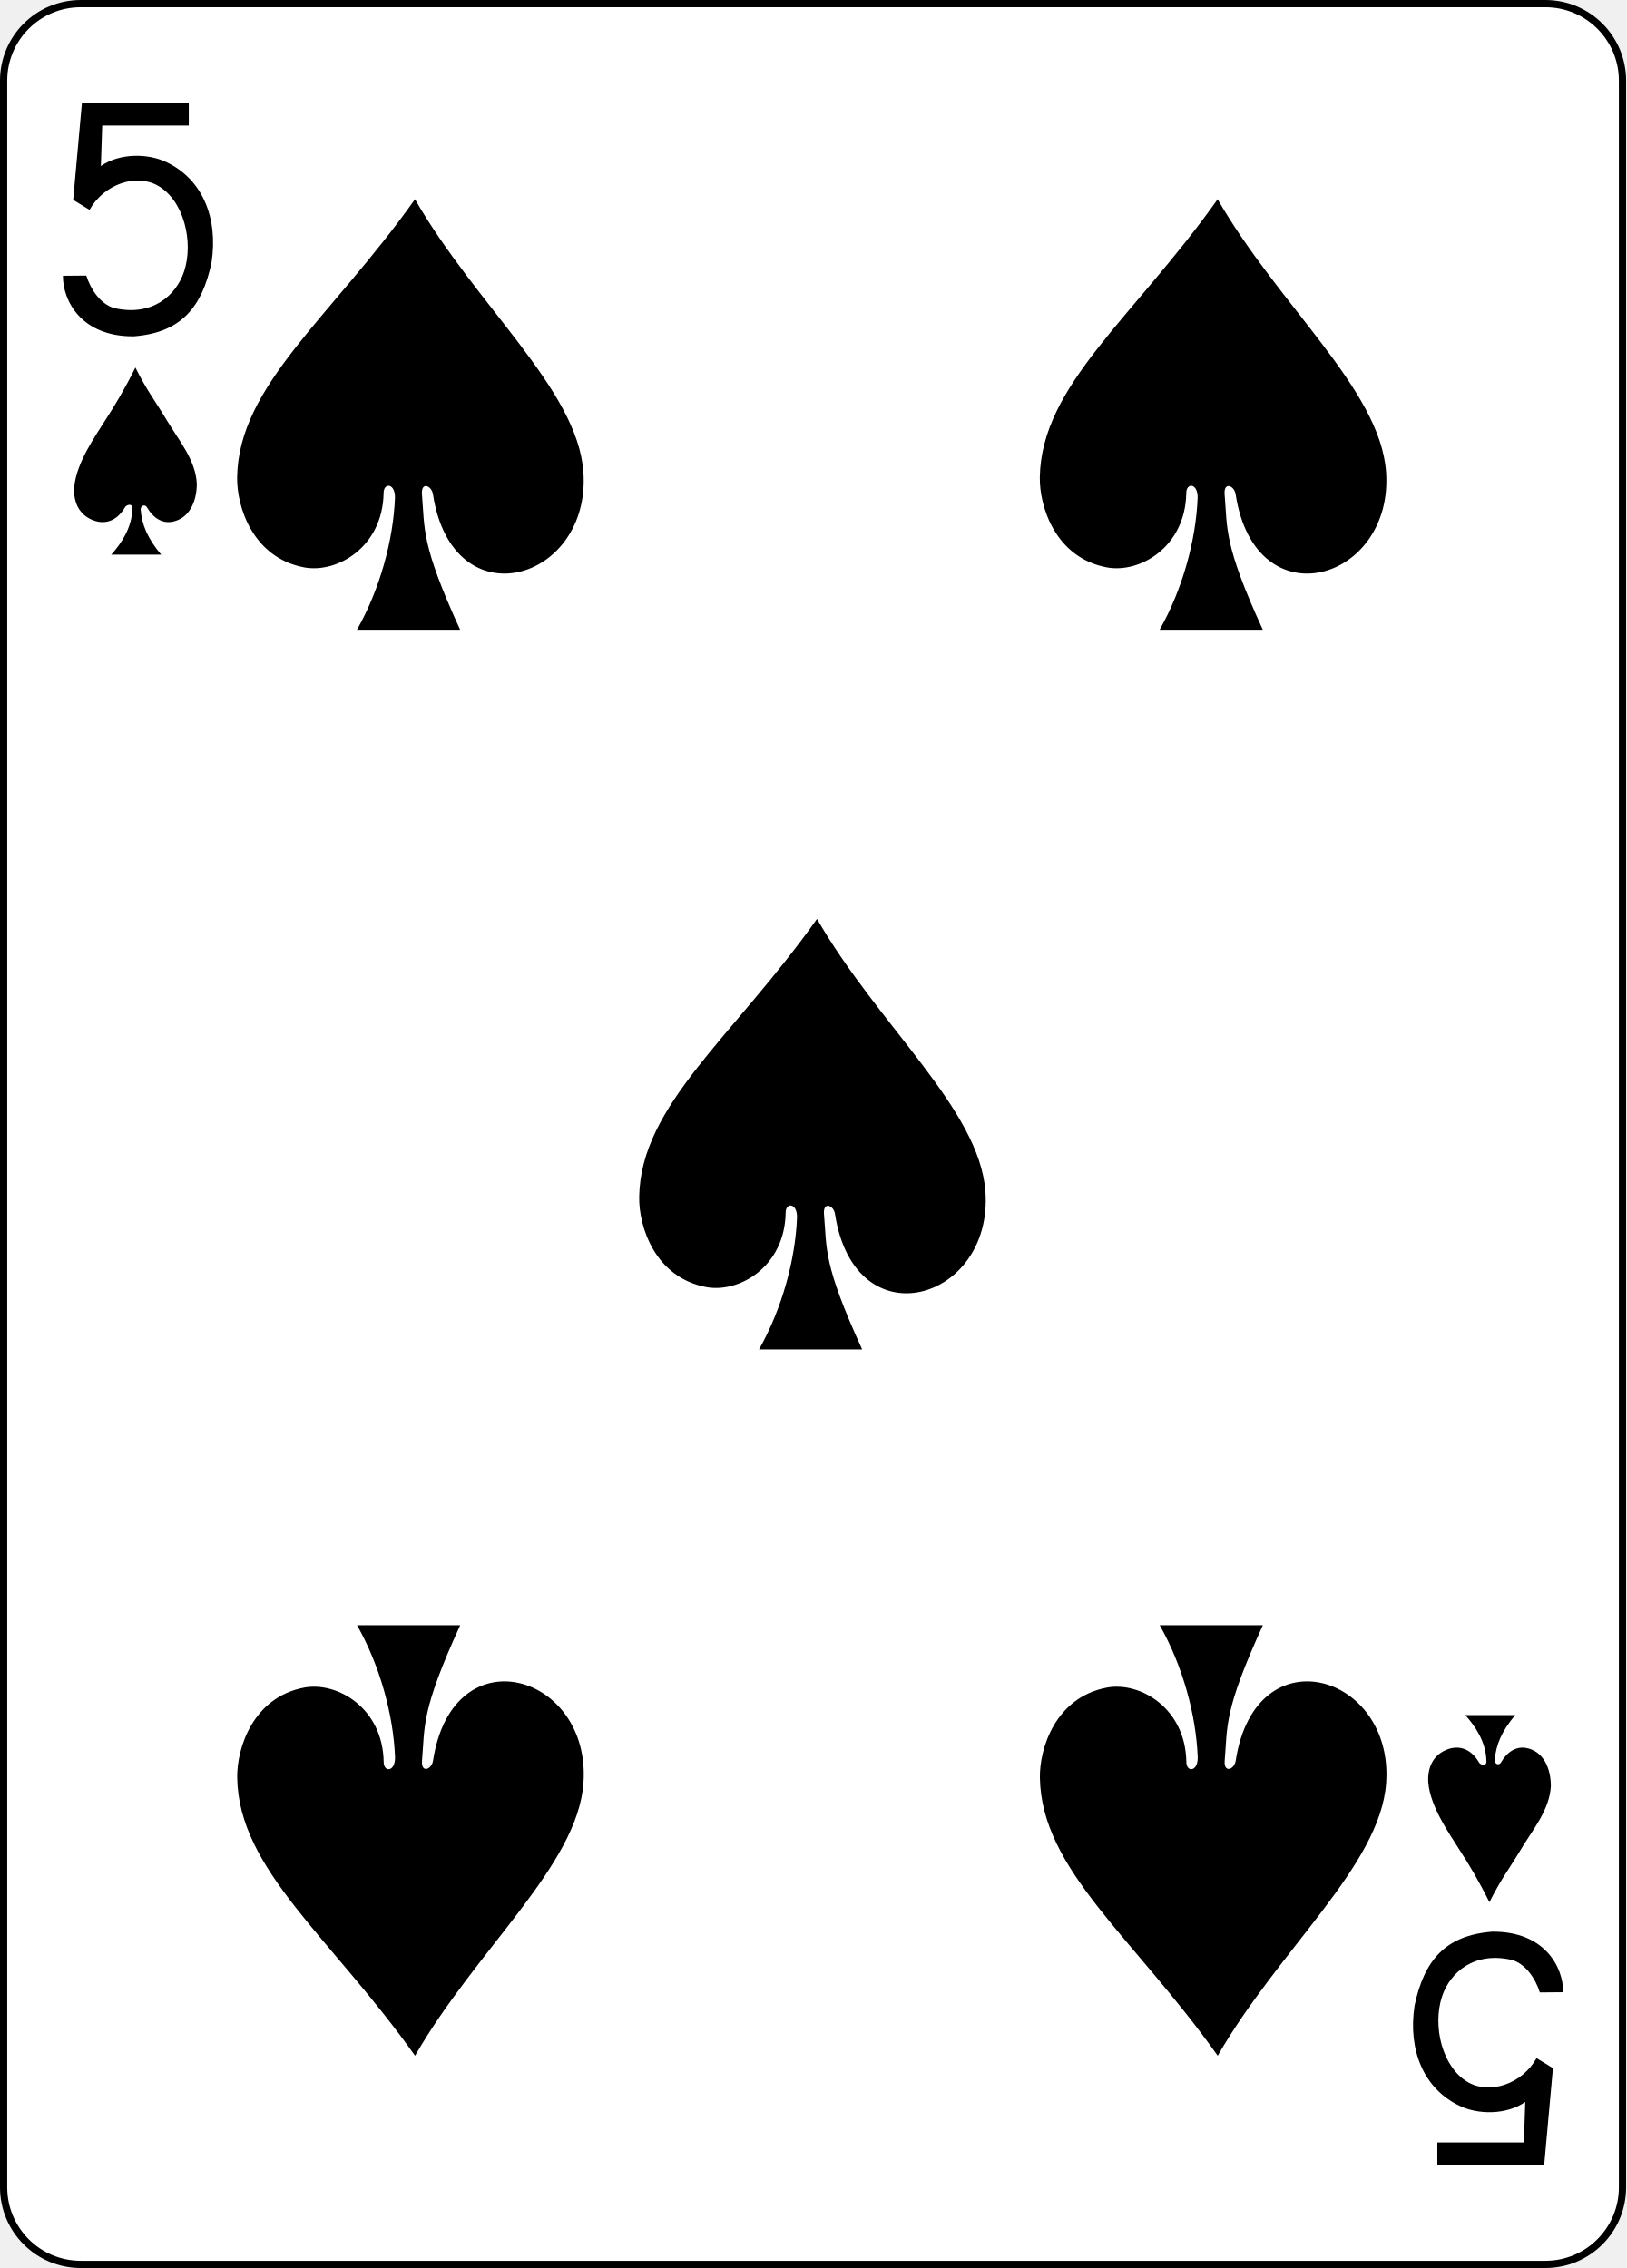
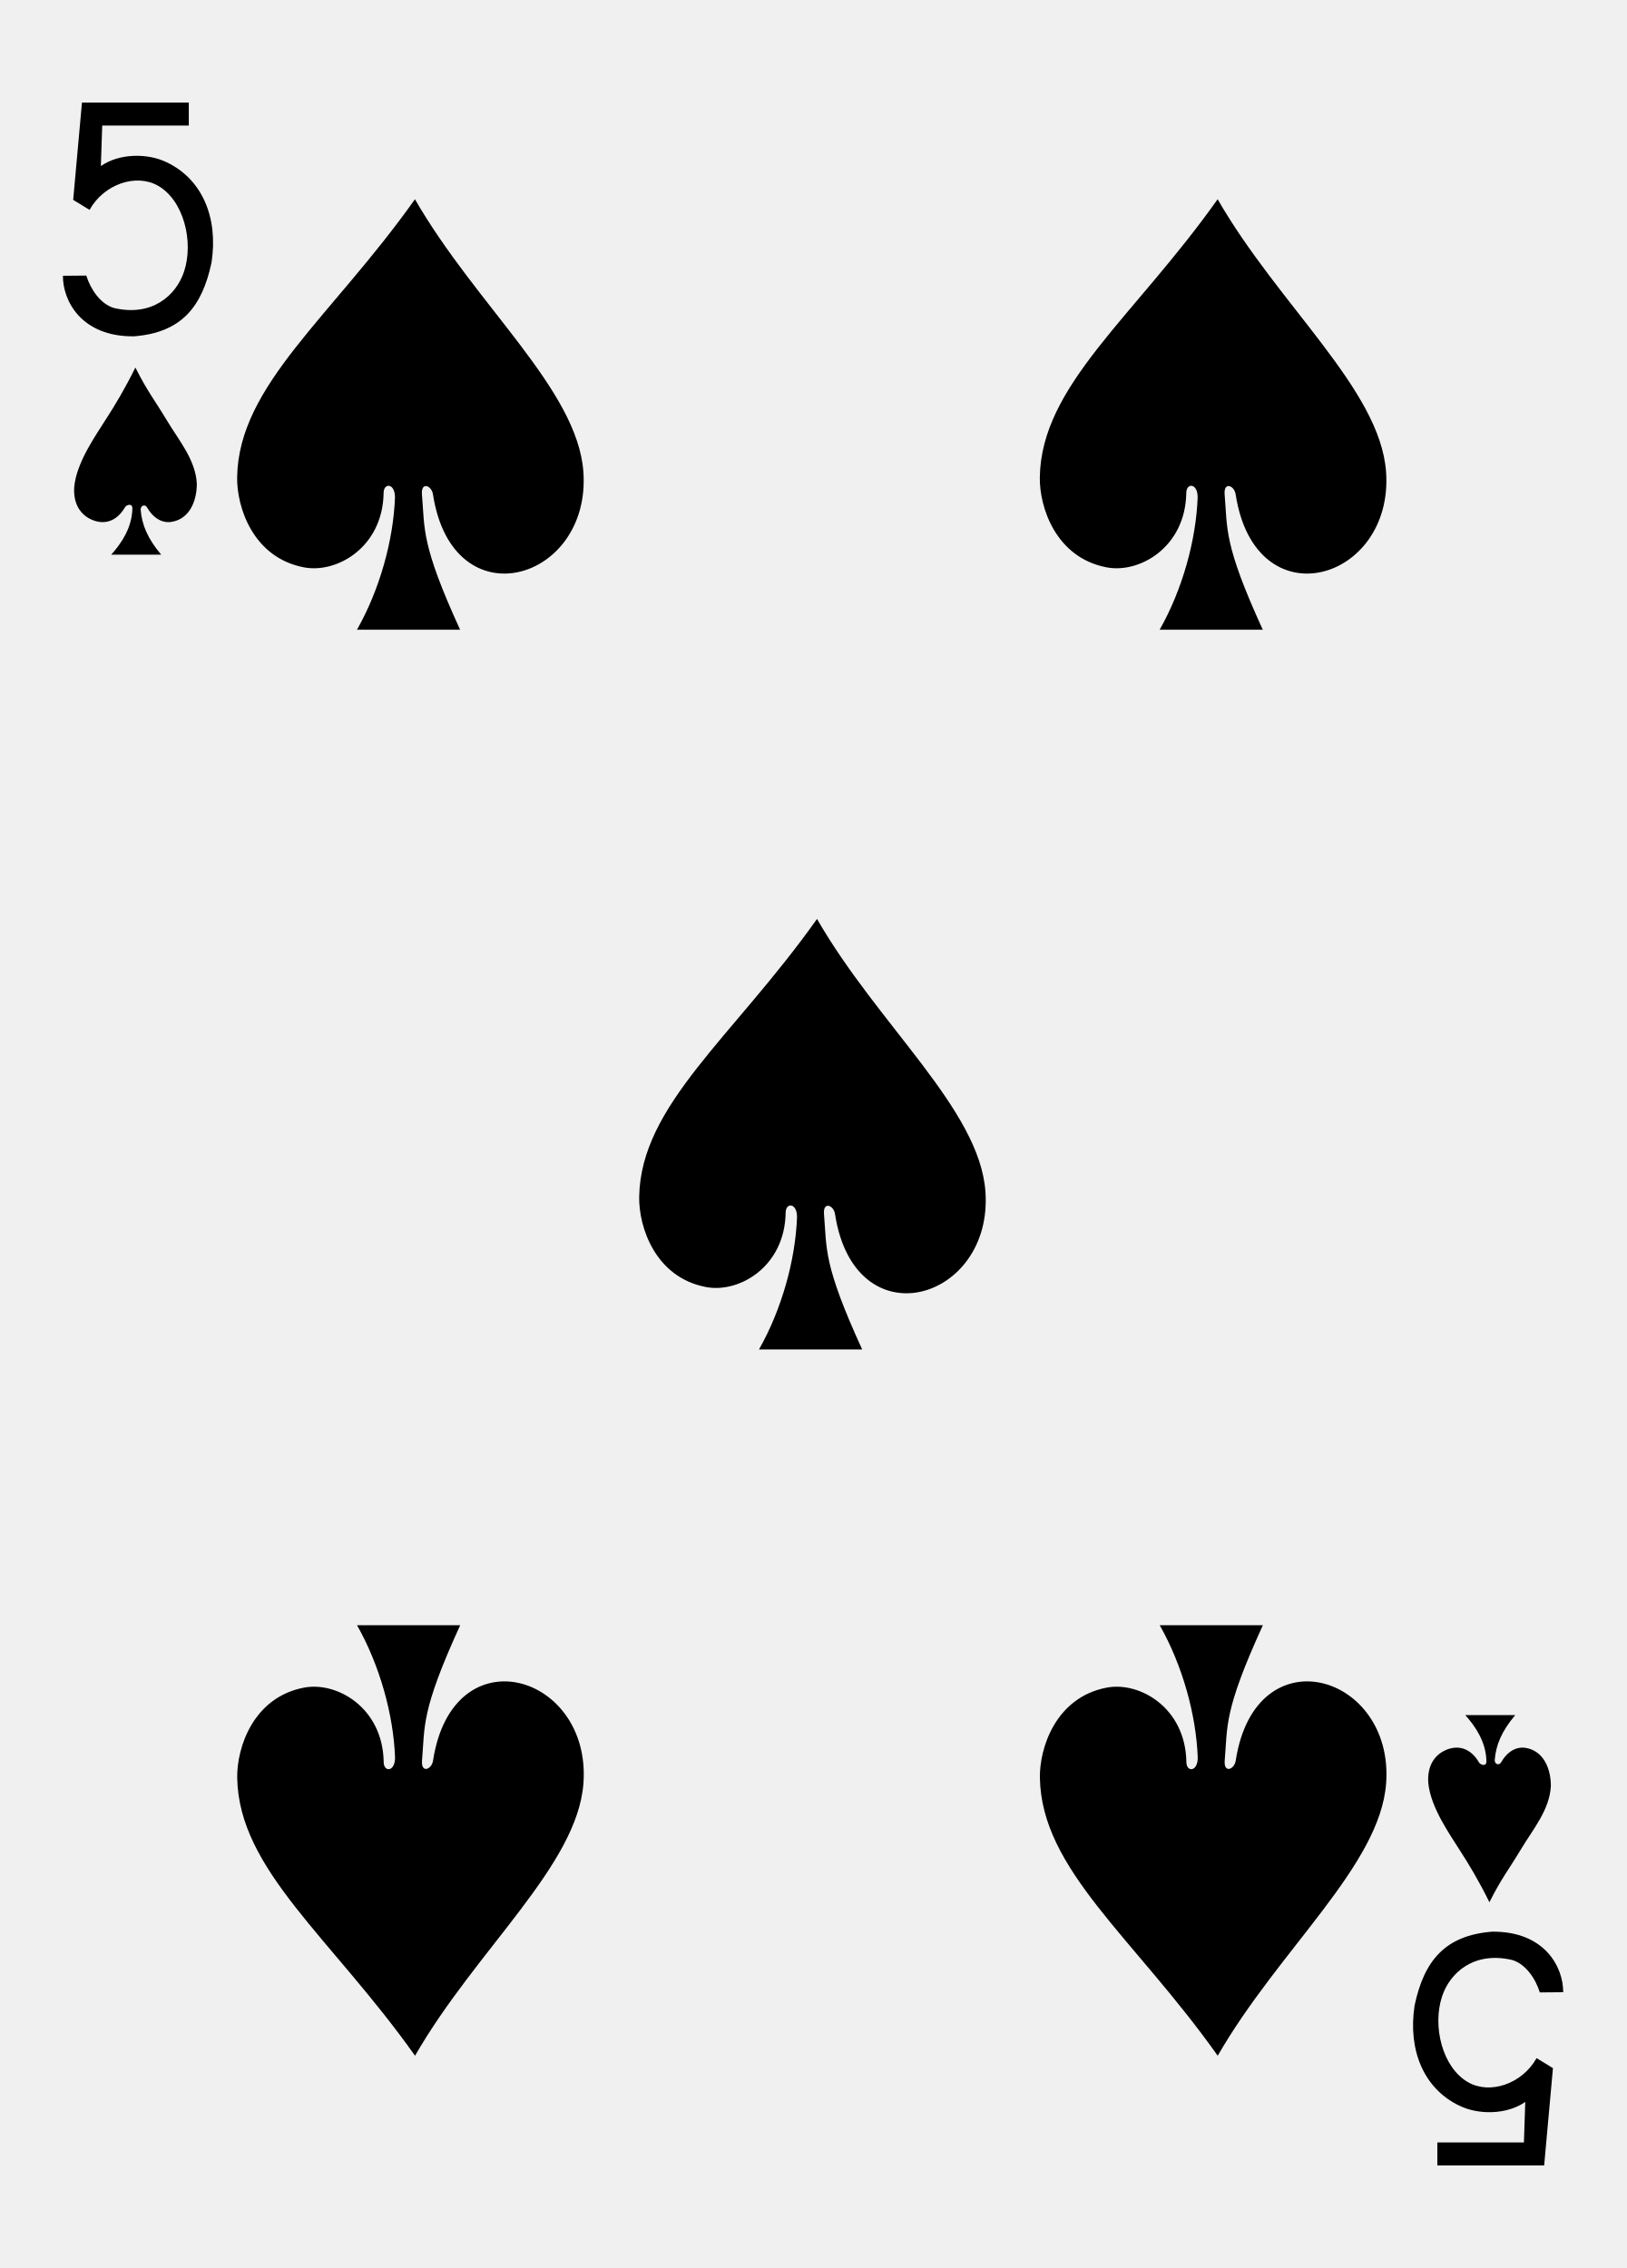
<svg xmlns="http://www.w3.org/2000/svg" width="224.225" height="312.808" id="svg4423" version="1.1" style="display:inline">
  <defs id="defs4425" />
  <g id="layer1" transform="translate(-259.9347,-369.7772)">
-     <g transform="translate(-1607.225,92.13511)" id="g3551" style="display:inline">
-       <g id="g8099">
-         <g id="g8915-3" style="display:inline" transform="translate(-5059.956,3024.952)">
-           <rect ry="10.63" rx="10.63" style="display:inline;fill:#ffffff;fill-opacity:1;stroke:#000000;stroke-width:0.997;stroke-miterlimit:4;stroke-dasharray:none;stroke-opacity:1" id="rect6355-8" width="223.228" height="311.811" x="6927.614" y="-2746.811" />
-           <g id="g8601-9" transform="matrix(0.3010621,0,0,0.3010621,5562.581,-1947.812)">
-             <path style="display:inline;fill:#000000;fill-opacity:1" d="m 4561.226,-2529.25 10.696,-0.094 c 2.034,6.457 6.55,13.041 12.678,14.859 17.312,4.065 28.457,-5.605 32.128,-16.763 4.451,-13.531 -0.101,-32.536 -12.016,-39.287 -9.884,-5.599 -24.563,-0.877 -31.296,11.089 l -7.497,-4.583 4.024,-44.581 48.929,0 0,10.536 -39.652,0 -0.622,18.571 c 8.521,-5.986 21.65,-5.928 30.178,-1.727 16.159,7.702 23.663,25.22 20.518,45.873 -4.353,20.538 -13.942,32.175 -35.599,33.847 -24.064,0.208 -32.564,-16.336 -32.468,-27.739 z" id="path7106-3" />
-             <path id="path7122-4" d="m 5248.36,-1742.915 -10.696,0.094 c -2.034,-6.457 -6.55,-13.041 -12.678,-14.859 -17.312,-4.065 -28.457,5.605 -32.128,16.763 -4.451,13.531 0.101,32.536 12.016,39.287 9.884,5.599 24.563,0.877 31.296,-11.089 l 7.497,4.583 -4.024,44.582 -48.929,0 0,-10.536 39.652,0 0.622,-18.571 c -8.521,5.986 -21.65,5.928 -30.178,1.727 -16.159,-7.702 -23.663,-25.22 -20.518,-45.873 4.353,-20.538 13.942,-32.175 35.599,-33.847 24.064,-0.208 32.564,16.336 32.468,27.739 z" style="display:inline;fill:#000000;fill-opacity:1" />
-           </g>
-         </g>
+     <g id="g3461">
+       <g id="g8601-9" transform="matrix(0.3010621,0,0,0.3010621,-1104.6,1169.274)">
+         <path style="display:inline;fill:#000000;fill-opacity:1" d="m 4561.226,-2529.25 10.696,-0.094 c 2.034,6.457 6.55,13.041 12.678,14.859 17.312,4.065 28.457,-5.605 32.128,-16.763 4.451,-13.531 -0.101,-32.536 -12.016,-39.287 -9.884,-5.599 -24.563,-0.877 -31.296,11.089 l -7.497,-4.583 4.024,-44.581 48.929,0 0,10.536 -39.652,0 -0.622,18.571 c 8.521,-5.986 21.65,-5.928 30.178,-1.727 16.159,7.702 23.663,25.22 20.518,45.873 -4.353,20.538 -13.942,32.175 -35.599,33.847 -24.064,0.208 -32.564,-16.336 -32.468,-27.739 z" id="path7106-3" />
+         <path id="path7122-4" d="m 5248.36,-1742.915 -10.696,0.094 c -2.034,-6.457 -6.55,-13.041 -12.678,-14.859 -17.312,-4.065 -28.457,5.605 -32.128,16.763 -4.451,13.531 0.101,32.536 12.016,39.287 9.884,5.599 24.563,0.877 31.296,-11.089 l 7.497,4.583 -4.024,44.582 -48.929,0 0,-10.536 39.652,0 0.622,-18.571 c -8.521,5.986 -21.65,5.928 -30.178,1.727 -16.159,-7.702 -23.663,-25.22 -20.518,-45.873 4.353,-20.538 13.942,-32.175 35.599,-33.847 24.064,-0.208 32.564,16.336 32.468,27.739 z" style="display:inline;fill:#000000;fill-opacity:1" />
      </g>
-       <path id="path3202" d="m 1921.623,346.26 c 0.015,-2.026 -1.587,-2.064 -1.569,-0.586 -0.134,7.429 -6.417,11.086 -10.981,10.219 -7.036,-1.338 -9.282,-8.322 -9.215,-12.435 0.207,-12.696 12.988,-22.058 24.52,-38.335 8.45,14.691 22.397,26.23 23.223,37.586 1.098,15.098 -18.009,20.73 -20.737,3.133 -0.176,-1.243 -1.64,-1.801 -1.526,-0.065 0.414,4.823 -0.175,6.831 5.266,18.719 l -14.222,0 c 3.15,-5.555 5.025,-12.375 5.24,-18.236 z" style="display:inline;fill:#000000;fill-opacity:1" />
-       <path id="path3204" d="m 2032.304,346.26 c 0.015,-2.026 -1.587,-2.064 -1.569,-0.586 -0.134,7.429 -6.417,11.086 -10.981,10.219 -7.036,-1.338 -9.282,-8.322 -9.215,-12.435 0.207,-12.696 12.988,-22.058 24.52,-38.335 8.45,14.691 22.397,26.23 23.223,37.586 1.098,15.098 -18.009,20.73 -20.737,3.133 -0.176,-1.243 -1.64,-1.801 -1.526,-0.065 0.414,4.823 -0.175,6.831 5.266,18.719 l -14.222,0 c 3.15,-5.555 5.025,-12.375 5.24,-18.236 z" style="display:inline;fill:#000000;fill-opacity:1" />
-       <path id="path3206" d="m 1977.061,445.522 c 0.015,-2.026 -1.587,-2.064 -1.569,-0.586 -0.134,7.429 -6.417,11.086 -10.981,10.219 -7.036,-1.338 -9.282,-8.322 -9.215,-12.435 0.207,-12.696 12.988,-22.058 24.52,-38.335 8.45,14.691 22.397,26.23 23.223,37.586 1.098,15.098 -18.009,20.73 -20.737,3.133 -0.176,-1.243 -1.64,-1.801 -1.526,-0.065 0.414,4.823 -0.175,6.831 5.266,18.719 l -14.222,0 c 3.15,-5.555 5.025,-12.375 5.24,-18.236 z" style="display:inline;fill:#000000;fill-opacity:1" />
-       <path id="path3264" d="m 1921.633,520.036 c 0.015,2.026 -1.587,2.064 -1.569,0.586 -0.134,-7.429 -6.417,-11.086 -10.981,-10.219 -7.036,1.338 -9.282,8.322 -9.215,12.435 0.207,12.696 12.988,22.058 24.52,38.335 8.45,-14.691 22.397,-26.23 23.223,-37.586 1.098,-15.098 -18.009,-20.73 -20.737,-3.133 -0.176,1.243 -1.64,1.801 -1.526,0.065 0.414,-4.823 -0.175,-6.831 5.266,-18.719 l -14.222,0 c 3.15,5.555 5.025,12.375 5.24,18.236 z" style="display:inline;fill:#000000;fill-opacity:1" />
-       <path id="path3266" d="m 2032.315,520.036 c 0.015,2.026 -1.587,2.064 -1.569,0.586 -0.134,-7.429 -6.417,-11.086 -10.981,-10.219 -7.036,1.338 -9.282,8.322 -9.215,12.435 0.207,12.696 12.988,22.058 24.52,38.335 8.45,-14.691 22.397,-26.23 23.223,-37.586 1.098,-15.098 -18.009,-20.73 -20.737,-3.133 -0.176,1.243 -1.64,1.801 -1.526,0.065 0.414,-4.823 -0.175,-6.831 5.266,-18.719 l -14.222,0 c 3.15,5.555 5.025,12.375 5.24,18.236 z" style="display:inline;fill:#000000;fill-opacity:1" />
-       <path id="path3316" d="m 1885.415,347.794 c 0.01,-0.872 -0.895,-0.465 -1.018,-0.19 -1.163,1.986 -2.865,2.448 -4.548,1.732 -1.667,-0.709 -2.604,-2.28 -2.454,-4.522 0.31,-3.438 3.035,-7.2 4.355,-9.326 1.252,-1.93 2.628,-4.222 4.077,-7.154 1.697,3.363 2.559,4.321 4.405,7.391 1.626,2.704 3.893,5.353 4.067,8.622 0,2.485 -1.046,4.832 -3.399,5.259 -1.331,0.242 -2.579,-0.442 -3.504,-2.037 -0.282,-0.407 -0.849,-0.195 -0.839,0.362 0.165,2.093 0.955,3.983 2.829,6.212 l -6.887,0 c 1.41,-1.576 2.849,-3.704 2.915,-6.349 z" style="display:inline;fill:#000000;fill-opacity:1" />
-       <path style="display:inline;fill:#000000;fill-opacity:1" d="m 2072.123,520.539 c 0.01,0.872 -0.895,0.465 -1.018,0.19 -1.163,-1.986 -2.865,-2.448 -4.548,-1.732 -1.667,0.709 -2.604,2.28 -2.454,4.522 0.31,3.438 3.035,7.2 4.355,9.326 1.252,1.93 2.628,4.222 4.077,7.154 1.697,-3.363 2.559,-4.321 4.405,-7.391 1.626,-2.704 3.893,-5.353 4.067,-8.622 0,-2.485 -1.046,-4.832 -3.399,-5.259 -1.331,-0.242 -2.579,0.442 -3.504,2.037 -0.282,0.407 -0.849,0.195 -0.839,-0.362 0.165,-2.093 0.955,-3.983 2.829,-6.212 l -6.887,0 c 1.41,1.576 2.849,3.704 2.915,6.349 z" id="path3338" />
+       <path id="path3202" d="m 314.398,438.395 c 0.015,-2.026 -1.587,-2.064 -1.569,-0.586 -0.134,7.429 -6.417,11.086 -10.981,10.219 -7.036,-1.338 -9.282,-8.322 -9.215,-12.435 0.207,-12.696 12.988,-22.058 24.52,-38.335 8.45,14.691 22.397,26.23 23.223,37.586 1.098,15.098 -18.009,20.73 -20.737,3.133 -0.176,-1.243 -1.64,-1.801 -1.526,-0.065 0.414,4.823 -0.175,6.831 5.266,18.719 l -14.222,0 c 3.15,-5.555 5.025,-12.375 5.24,-18.236 z" style="display:inline;fill:#000000;fill-opacity:1" />
+       <path id="path3204" d="m 425.079,438.395 c 0.015,-2.026 -1.587,-2.064 -1.569,-0.586 -0.134,7.429 -6.417,11.086 -10.981,10.219 -7.036,-1.338 -9.282,-8.322 -9.215,-12.435 0.207,-12.696 12.988,-22.058 24.52,-38.335 8.45,14.691 22.397,26.23 23.223,37.586 1.098,15.098 -18.009,20.73 -20.737,3.133 -0.176,-1.243 -1.64,-1.801 -1.526,-0.065 0.414,4.823 -0.175,6.831 5.266,18.719 l -14.222,0 c 3.15,-5.555 5.025,-12.375 5.24,-18.236 z" style="display:inline;fill:#000000;fill-opacity:1" />
+       <path id="path3206" d="m 369.836,537.657 c 0.015,-2.026 -1.587,-2.064 -1.569,-0.586 -0.134,7.429 -6.417,11.086 -10.981,10.219 -7.036,-1.338 -9.282,-8.322 -9.215,-12.435 0.207,-12.696 12.988,-22.058 24.52,-38.335 8.45,14.691 22.397,26.23 23.223,37.586 1.098,15.098 -18.009,20.73 -20.737,3.133 -0.176,-1.243 -1.64,-1.801 -1.526,-0.065 0.414,4.823 -0.175,6.831 5.266,18.719 l -14.222,0 c 3.15,-5.555 5.025,-12.375 5.24,-18.236 z" style="display:inline;fill:#000000;fill-opacity:1" />
+       <path id="path3264" d="m 314.408,612.171 c 0.015,2.026 -1.587,2.064 -1.569,0.586 -0.134,-7.429 -6.417,-11.086 -10.981,-10.219 -7.036,1.338 -9.282,8.322 -9.215,12.435 0.207,12.696 12.988,22.058 24.52,38.335 8.45,-14.691 22.397,-26.23 23.223,-37.586 1.098,-15.098 -18.009,-20.73 -20.737,-3.133 -0.176,1.243 -1.64,1.801 -1.526,0.065 0.414,-4.823 -0.175,-6.831 5.266,-18.719 l -14.222,0 c 3.15,5.555 5.025,12.375 5.24,18.236 z" style="display:inline;fill:#000000;fill-opacity:1" />
+       <path id="path3266" d="m 425.09,612.171 c 0.015,2.026 -1.587,2.064 -1.569,0.586 -0.134,-7.429 -6.417,-11.086 -10.981,-10.219 -7.036,1.338 -9.282,8.322 -9.215,12.435 0.207,12.696 12.988,22.058 24.52,38.335 8.45,-14.691 22.397,-26.23 23.223,-37.586 1.098,-15.098 -18.009,-20.73 -20.737,-3.133 -0.176,1.243 -1.64,1.801 -1.526,0.065 0.414,-4.823 -0.175,-6.831 5.266,-18.719 l -14.222,0 c 3.15,5.555 5.025,12.375 5.24,18.236 z" style="display:inline;fill:#000000;fill-opacity:1" />
+       <path id="path3316" d="m 278.19,439.929 c 0.01,-0.872 -0.895,-0.465 -1.018,-0.19 -1.163,1.986 -2.865,2.448 -4.548,1.732 -1.667,-0.709 -2.604,-2.28 -2.454,-4.522 0.31,-3.438 3.035,-7.2 4.355,-9.326 1.252,-1.93 2.628,-4.222 4.077,-7.154 1.697,3.363 2.559,4.321 4.405,7.391 1.626,2.704 3.893,5.353 4.067,8.622 0,2.485 -1.046,4.832 -3.399,5.259 -1.331,0.242 -2.579,-0.442 -3.504,-2.037 -0.282,-0.407 -0.849,-0.195 -0.839,0.362 0.165,2.093 0.955,3.983 2.829,6.212 l -6.887,0 c 1.41,-1.576 2.849,-3.704 2.915,-6.349 z" style="display:inline;fill:#000000;fill-opacity:1" />
+       <path style="display:inline;fill:#000000;fill-opacity:1" d="m 464.898,612.674 c 0.01,0.872 -0.895,0.465 -1.018,0.19 -1.163,-1.986 -2.865,-2.448 -4.548,-1.732 -1.667,0.709 -2.604,2.28 -2.454,4.522 0.31,3.438 3.035,7.2 4.355,9.326 1.252,1.93 2.628,4.222 4.077,7.154 1.697,-3.363 2.559,-4.321 4.405,-7.391 1.626,-2.704 3.893,-5.353 4.067,-8.622 0,-2.485 -1.046,-4.832 -3.399,-5.259 -1.331,-0.242 -2.579,0.442 -3.504,2.037 -0.282,0.407 -0.849,0.195 -0.839,-0.362 0.165,-2.093 0.955,-3.983 2.829,-6.212 l -6.887,0 c 1.41,1.576 2.849,3.704 2.915,6.349 z" id="path3338" />
    </g>
  </g>
</svg>
